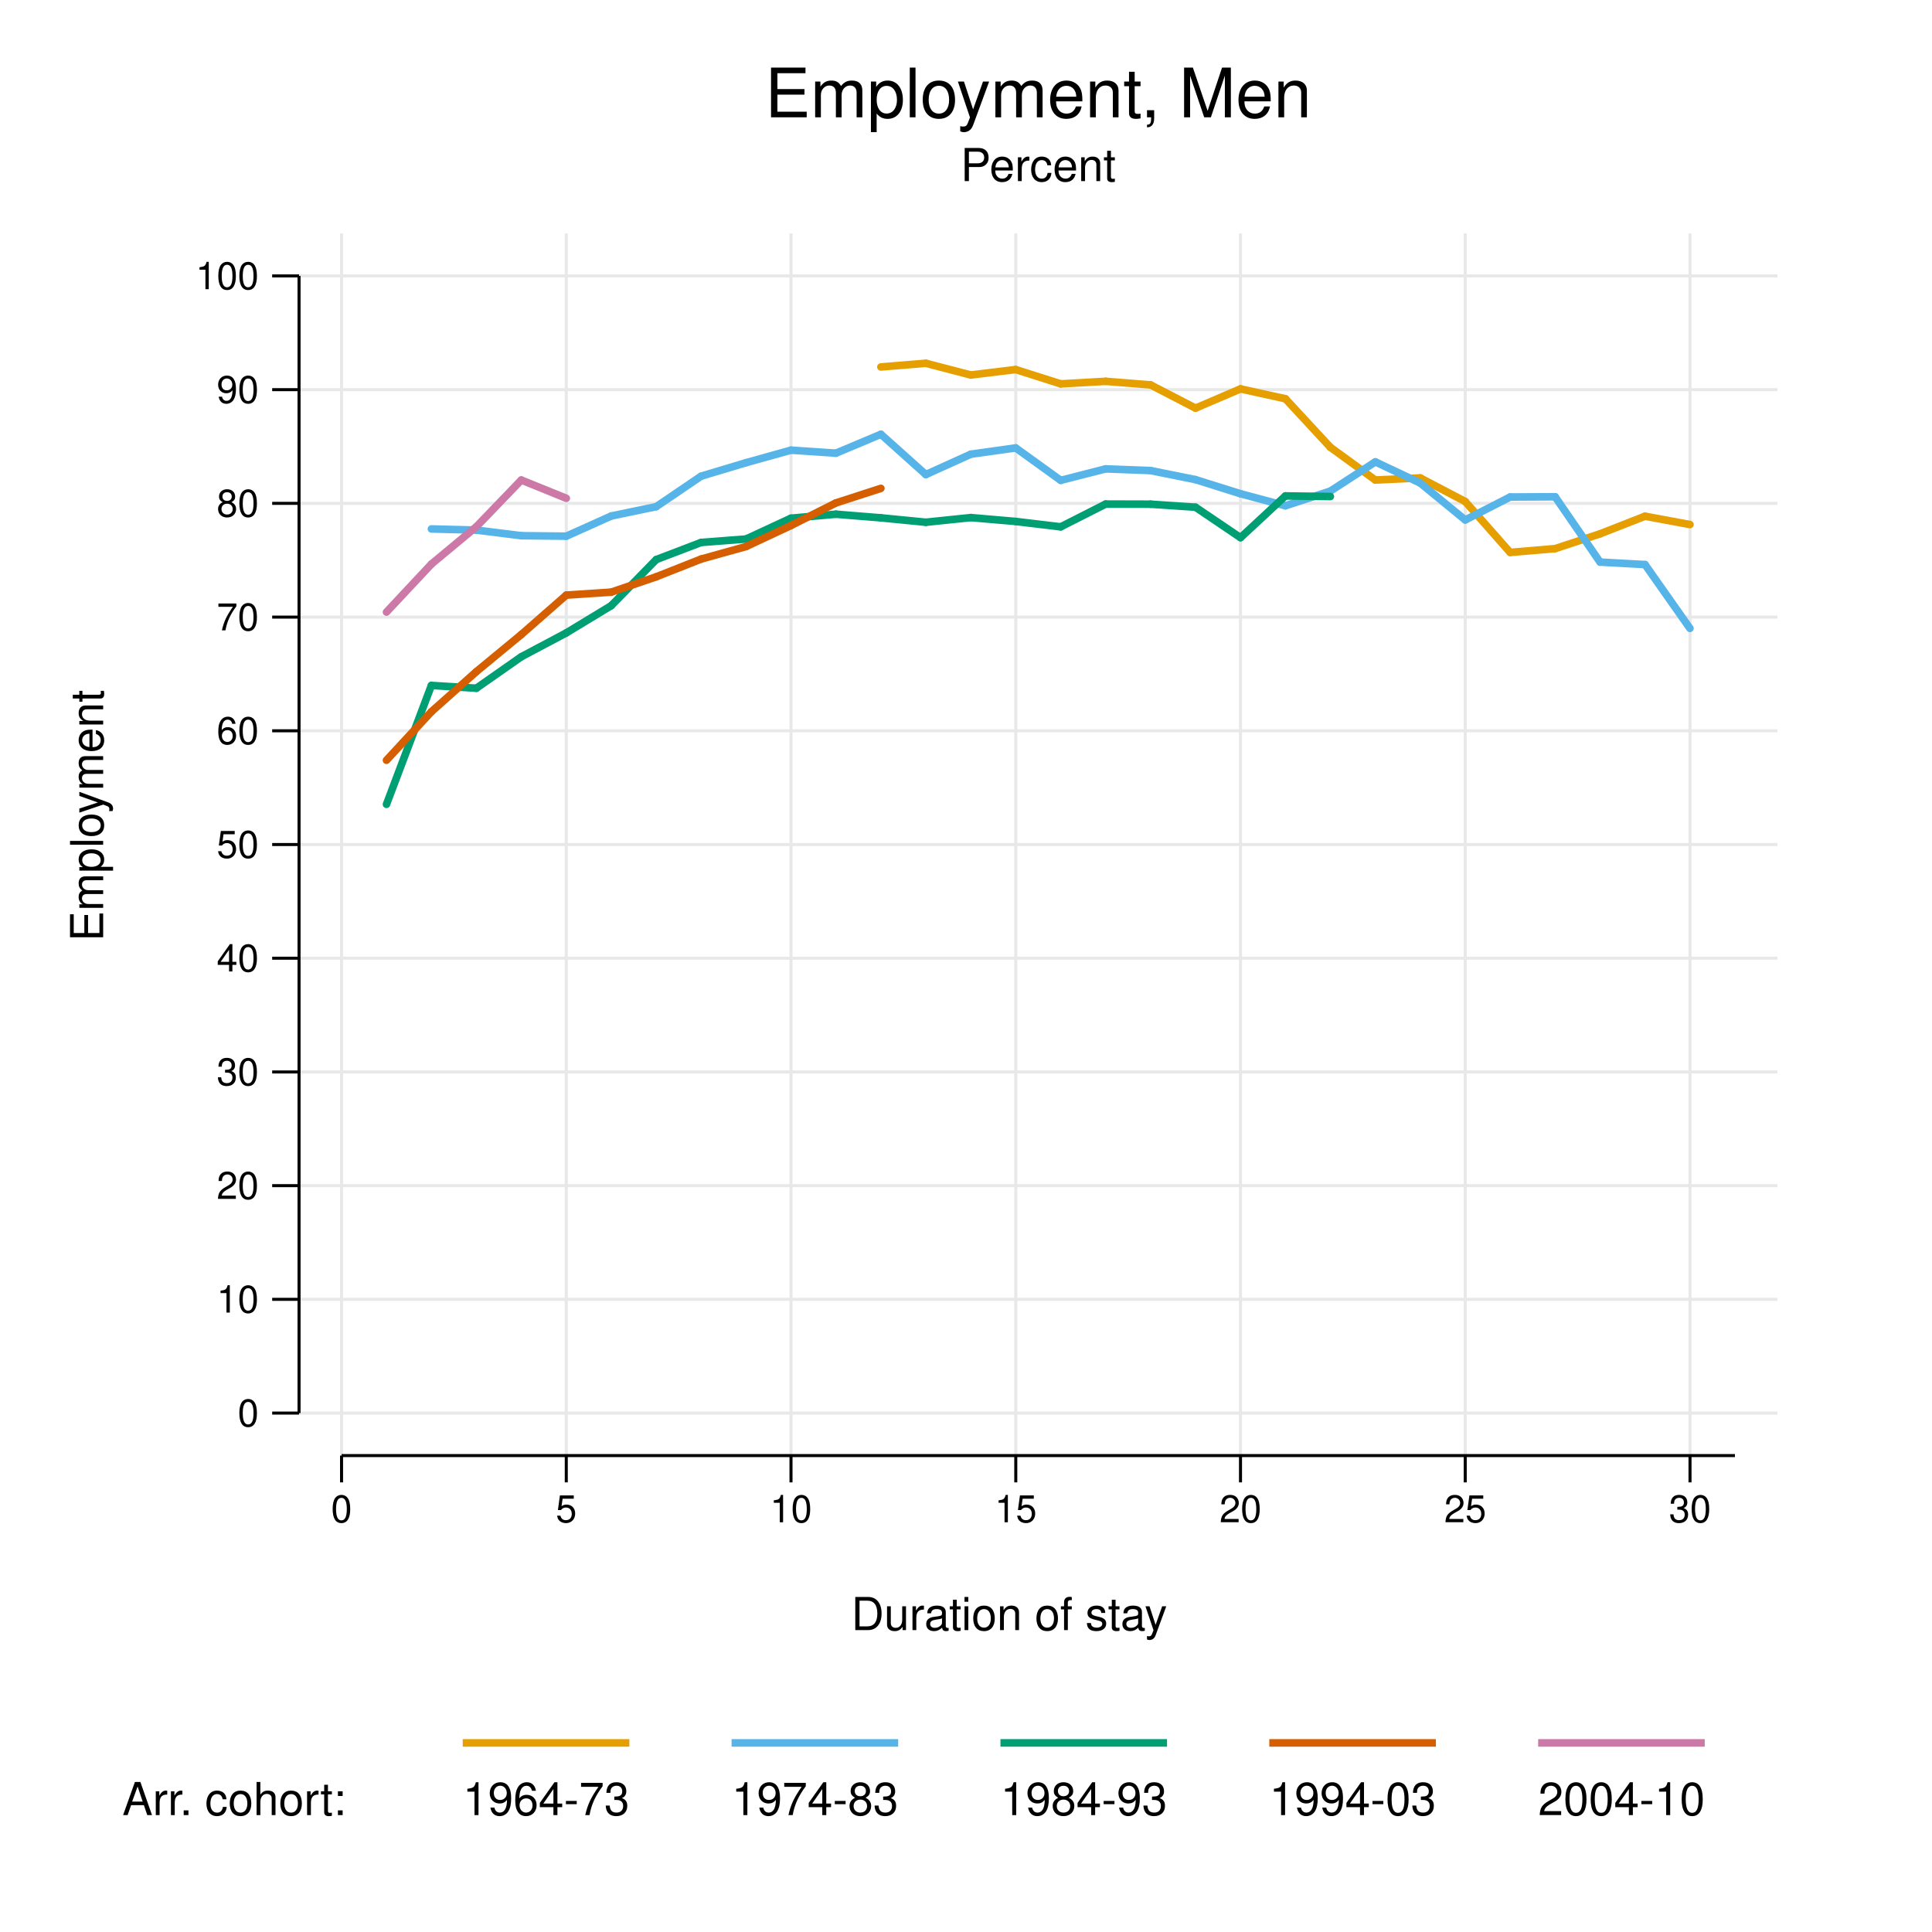
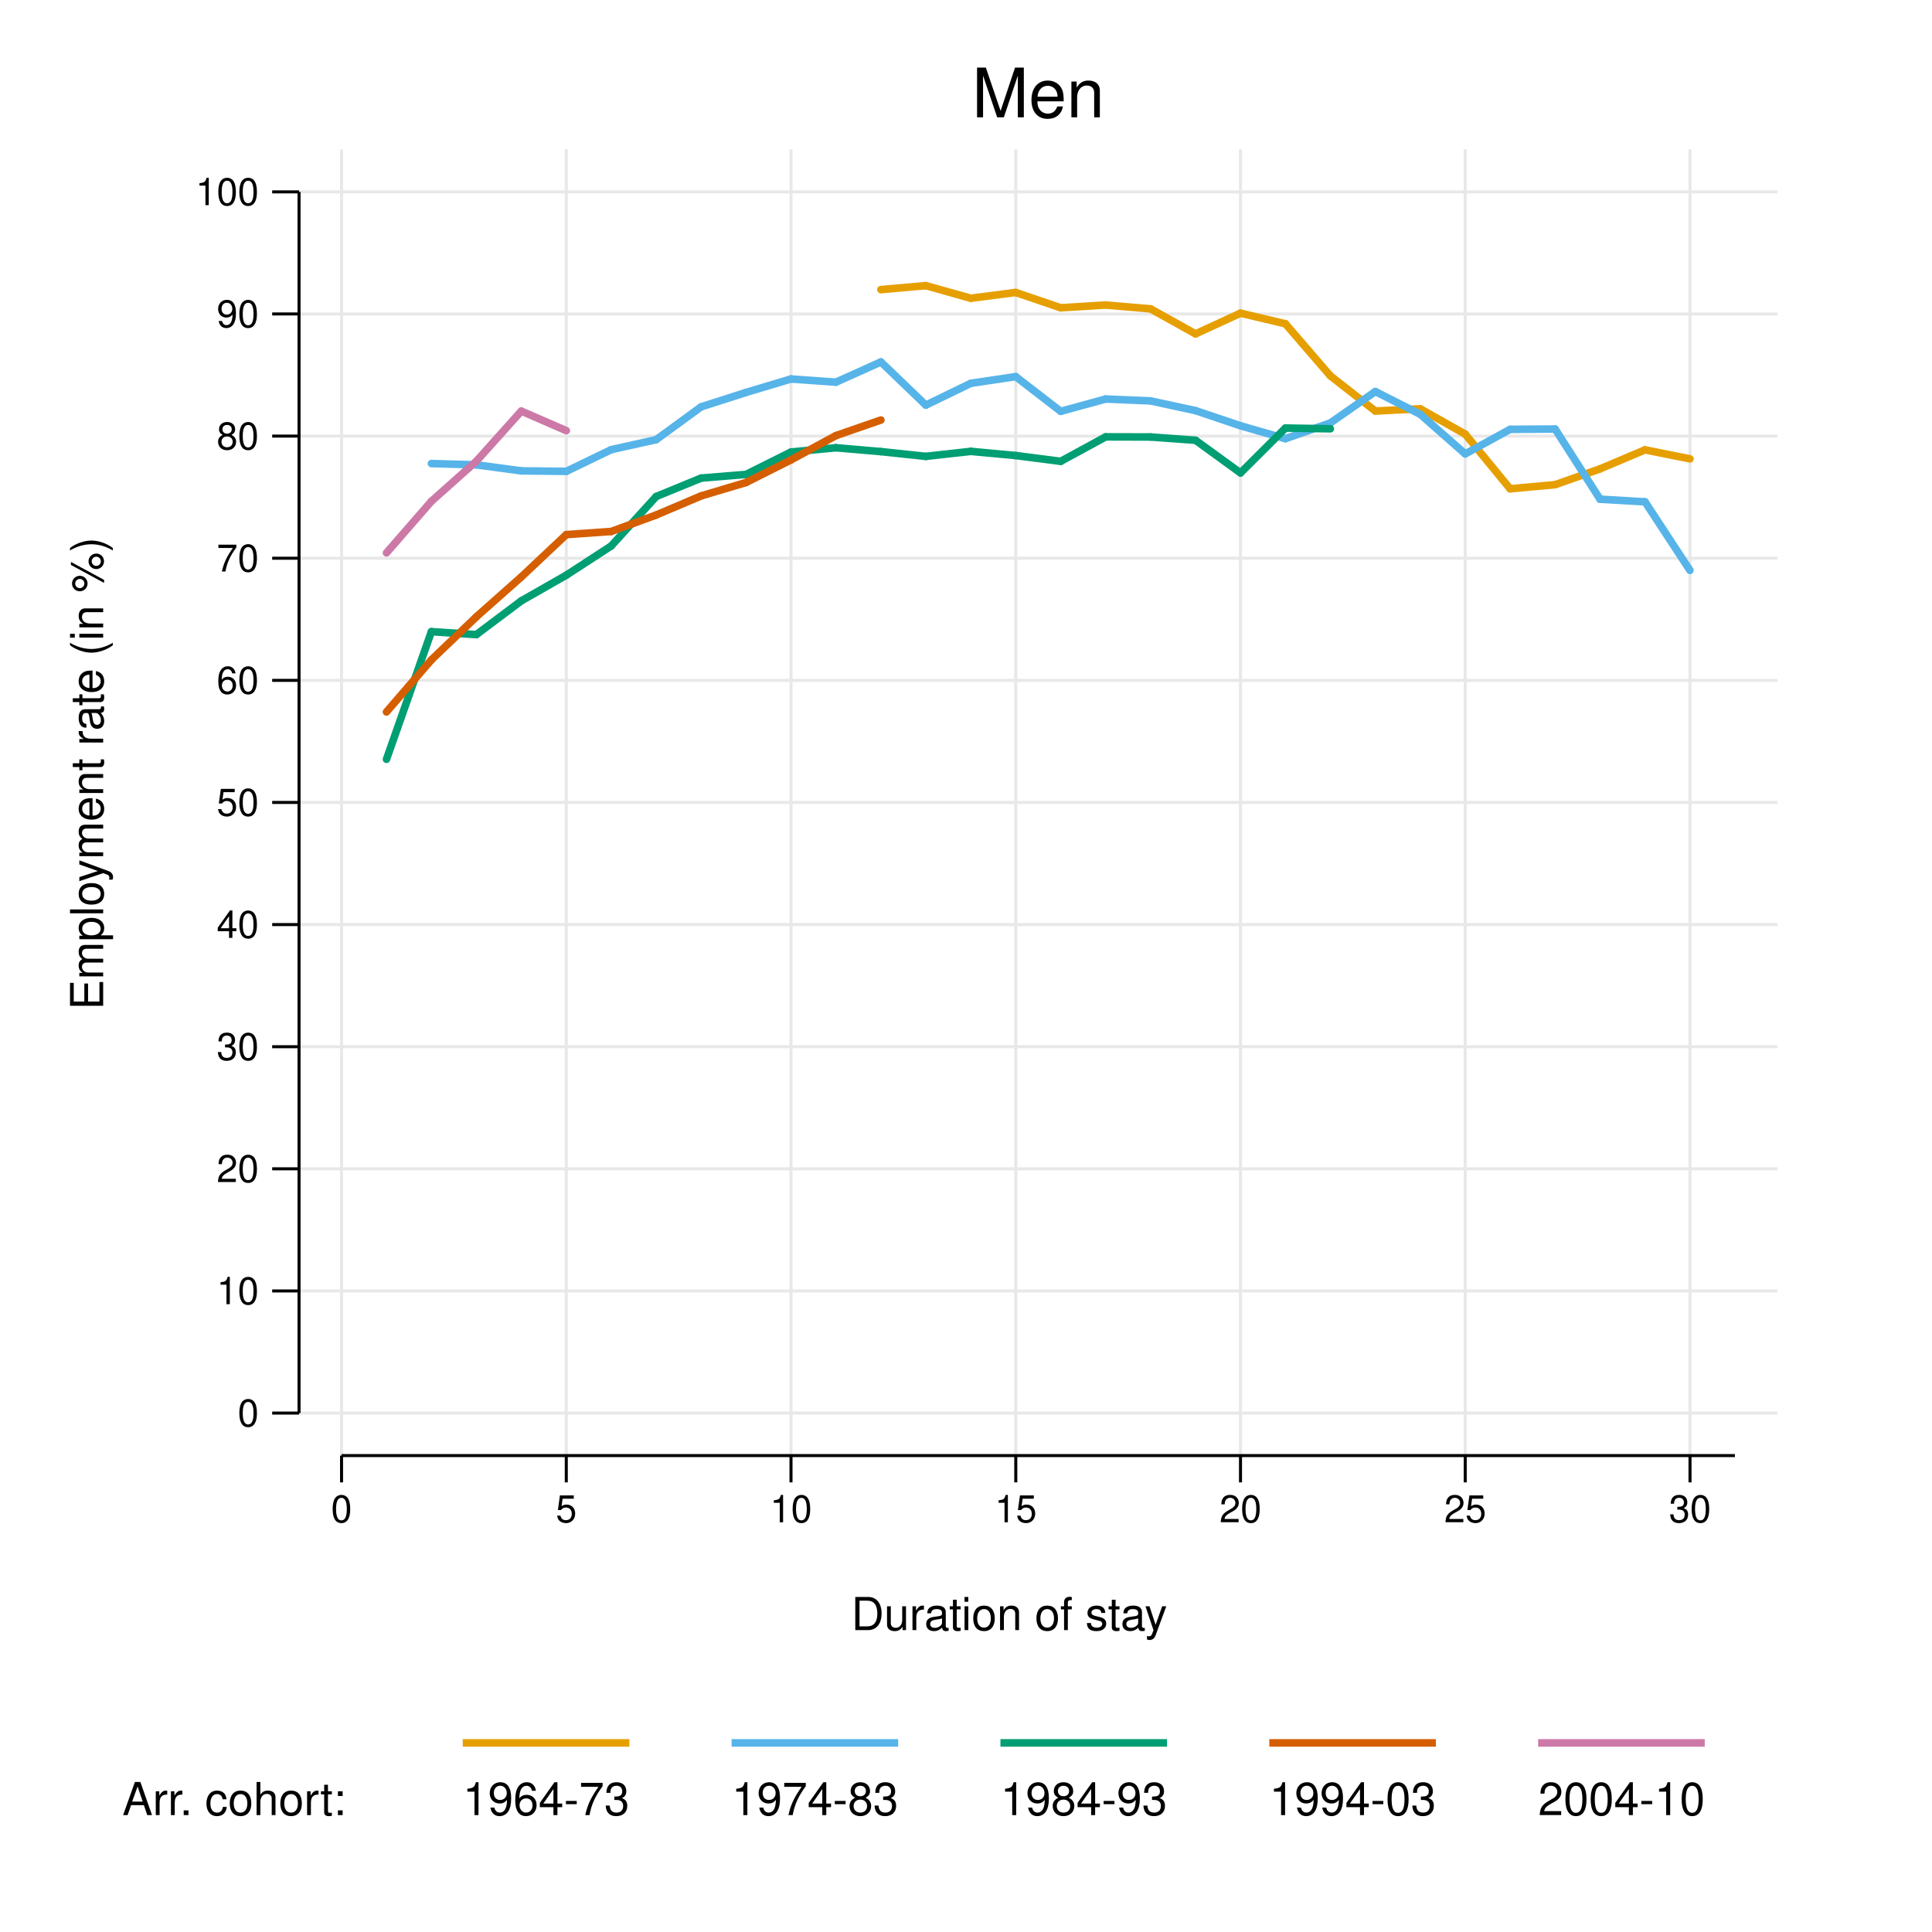
<svg xmlns="http://www.w3.org/2000/svg" version="1.1" width="3.54in" height="3.54in" viewBox="0 0 2551 2551">
  <rect x="0" y="0" width="2551" height="2551" style="fill:#FFFFFF;stroke:none" />
  <rect x="0.00" y="0.08" width="2551.00" height="2550.92" style="fill:#FFFFFF" />
  <rect x="2.55" y="2.63" width="2545.90" height="2545.82" style="fill:none;stroke:#FFFFFF;stroke-width:5.10" />
  <line x1="394.86" y1="1865.82" x2="2346.91" y2="1865.82" style="stroke:#E8E8E8;stroke-width:4.00" />
-   <line x1="394.86" y1="1715.63" x2="2346.91" y2="1715.63" style="stroke:#E8E8E8;stroke-width:4.00" />
-   <line x1="394.86" y1="1565.52" x2="2346.91" y2="1565.52" style="stroke:#E8E8E8;stroke-width:4.00" />
-   <line x1="394.86" y1="1415.41" x2="2346.91" y2="1415.41" style="stroke:#E8E8E8;stroke-width:4.00" />
-   <line x1="394.86" y1="1265.22" x2="2346.91" y2="1265.22" style="stroke:#E8E8E8;stroke-width:4.00" />
-   <line x1="394.86" y1="1115.11" x2="2346.91" y2="1115.11" style="stroke:#E8E8E8;stroke-width:4.00" />
-   <line x1="394.86" y1="964.92" x2="2346.91" y2="964.92" style="stroke:#E8E8E8;stroke-width:4.00" />
-   <line x1="394.86" y1="814.81" x2="2346.91" y2="814.81" style="stroke:#E8E8E8;stroke-width:4.00" />
-   <line x1="394.86" y1="664.62" x2="2346.91" y2="664.62" style="stroke:#E8E8E8;stroke-width:4.00" />
-   <line x1="394.86" y1="514.50" x2="2346.91" y2="514.50" style="stroke:#E8E8E8;stroke-width:4.00" />
-   <line x1="394.86" y1="364.31" x2="2346.91" y2="364.31" style="stroke:#E8E8E8;stroke-width:4.00" />
-   <line x1="450.98" y1="1921.94" x2="450.98" y2="308.19" style="stroke:#E8E8E8;stroke-width:4.00" />
-   <line x1="747.71" y1="1921.94" x2="747.71" y2="308.19" style="stroke:#E8E8E8;stroke-width:4.00" />
-   <line x1="1044.43" y1="1921.94" x2="1044.43" y2="308.19" style="stroke:#E8E8E8;stroke-width:4.00" />
-   <line x1="1341.23" y1="1921.94" x2="1341.23" y2="308.19" style="stroke:#E8E8E8;stroke-width:4.00" />
-   <line x1="1637.95" y1="1921.94" x2="1637.95" y2="308.19" style="stroke:#E8E8E8;stroke-width:4.00" />
-   <line x1="1934.68" y1="1921.94" x2="1934.68" y2="308.19" style="stroke:#E8E8E8;stroke-width:4.00" />
-   <line x1="2231.48" y1="1921.94" x2="2231.48" y2="308.19" style="stroke:#E8E8E8;stroke-width:4.00" />
-   <line x1="1163.13" y1="484.53" x2="1222.45" y2="479.67" stroke-linecap="round" style="stroke:#E69F00;stroke-width:10.00" />
-   <line x1="1222.45" y1="479.67" x2="1281.84" y2="495.13" stroke-linecap="round" style="stroke:#E69F00;stroke-width:10.00" />
-   <line x1="1281.84" y1="495.13" x2="1341.15" y2="487.96" stroke-linecap="round" style="stroke:#E69F00;stroke-width:10.00" />
-   <line x1="1341.15" y1="487.96" x2="1400.54" y2="506.85" stroke-linecap="round" style="stroke:#E69F00;stroke-width:10.00" />
-   <line x1="1400.54" y1="506.85" x2="1459.86" y2="503.50" stroke-linecap="round" style="stroke:#E69F00;stroke-width:10.00" />
-   <line x1="1459.86" y1="503.50" x2="1519.25" y2="508.21" stroke-linecap="round" style="stroke:#E69F00;stroke-width:10.00" />
-   <line x1="1519.25" y1="508.21" x2="1578.56" y2="538.90" stroke-linecap="round" style="stroke:#E69F00;stroke-width:10.00" />
-   <line x1="1578.56" y1="538.90" x2="1637.95" y2="513.47" stroke-linecap="round" style="stroke:#E69F00;stroke-width:10.00" />
-   <line x1="1637.95" y1="513.47" x2="1697.27" y2="526.54" stroke-linecap="round" style="stroke:#E69F00;stroke-width:10.00" />
-   <line x1="1697.27" y1="526.54" x2="1756.58" y2="590.56" stroke-linecap="round" style="stroke:#E69F00;stroke-width:10.00" />
-   <line x1="1756.58" y1="590.56" x2="1815.97" y2="633.84" stroke-linecap="round" style="stroke:#E69F00;stroke-width:10.00" />
-   <line x1="1815.97" y1="633.84" x2="1875.28" y2="631.05" stroke-linecap="round" style="stroke:#E69F00;stroke-width:10.00" />
-   <line x1="1875.28" y1="631.05" x2="1934.68" y2="662.22" stroke-linecap="round" style="stroke:#E69F00;stroke-width:10.00" />
-   <line x1="1934.68" y1="662.22" x2="1993.99" y2="729.43" stroke-linecap="round" style="stroke:#E69F00;stroke-width:10.00" />
-   <line x1="1993.99" y1="729.43" x2="2053.38" y2="724.40" stroke-linecap="round" style="stroke:#E69F00;stroke-width:10.00" />
-   <line x1="2053.38" y1="724.40" x2="2112.69" y2="704.87" stroke-linecap="round" style="stroke:#E69F00;stroke-width:10.00" />
-   <line x1="2112.69" y1="704.87" x2="2172.08" y2="681.60" stroke-linecap="round" style="stroke:#E69F00;stroke-width:10.00" />
-   <line x1="2172.08" y1="681.60" x2="2231.40" y2="692.60" stroke-linecap="round" style="stroke:#E69F00;stroke-width:10.00" />
-   <line x1="569.61" y1="698.42" x2="629.00" y2="699.93" stroke-linecap="round" style="stroke:#56B4E9;stroke-width:10.00" />
-   <line x1="629.00" y1="699.93" x2="688.31" y2="707.34" stroke-linecap="round" style="stroke:#56B4E9;stroke-width:10.00" />
-   <line x1="688.31" y1="707.34" x2="747.71" y2="707.98" stroke-linecap="round" style="stroke:#56B4E9;stroke-width:10.00" />
-   <line x1="747.71" y1="707.98" x2="807.02" y2="681.36" stroke-linecap="round" style="stroke:#56B4E9;stroke-width:10.00" />
-   <line x1="807.02" y1="681.36" x2="866.41" y2="669.00" stroke-linecap="round" style="stroke:#56B4E9;stroke-width:10.00" />
-   <line x1="866.41" y1="669.00" x2="925.72" y2="628.74" stroke-linecap="round" style="stroke:#56B4E9;stroke-width:10.00" />
-   <line x1="925.72" y1="628.74" x2="985.04" y2="610.96" stroke-linecap="round" style="stroke:#56B4E9;stroke-width:10.00" />
-   <line x1="985.04" y1="610.96" x2="1044.43" y2="594.38" stroke-linecap="round" style="stroke:#56B4E9;stroke-width:10.00" />
-   <line x1="1044.43" y1="594.38" x2="1103.74" y2="598.37" stroke-linecap="round" style="stroke:#56B4E9;stroke-width:10.00" />
-   <line x1="1103.74" y1="598.37" x2="1163.13" y2="573.42" stroke-linecap="round" style="stroke:#56B4E9;stroke-width:10.00" />
-   <line x1="1163.13" y1="573.42" x2="1222.45" y2="626.59" stroke-linecap="round" style="stroke:#56B4E9;stroke-width:10.00" />
-   <line x1="1222.45" y1="626.59" x2="1281.84" y2="599.72" stroke-linecap="round" style="stroke:#56B4E9;stroke-width:10.00" />
-   <line x1="1281.84" y1="599.72" x2="1341.15" y2="591.43" stroke-linecap="round" style="stroke:#56B4E9;stroke-width:10.00" />
-   <line x1="1341.15" y1="591.43" x2="1400.54" y2="634.24" stroke-linecap="round" style="stroke:#56B4E9;stroke-width:10.00" />
-   <line x1="1400.54" y1="634.24" x2="1459.86" y2="619.10" stroke-linecap="round" style="stroke:#56B4E9;stroke-width:10.00" />
-   <line x1="1459.86" y1="619.10" x2="1519.25" y2="621.33" stroke-linecap="round" style="stroke:#56B4E9;stroke-width:10.00" />
-   <line x1="1519.25" y1="621.33" x2="1578.56" y2="633.29" stroke-linecap="round" style="stroke:#56B4E9;stroke-width:10.00" />
-   <line x1="1578.56" y1="633.29" x2="1637.95" y2="651.94" stroke-linecap="round" style="stroke:#56B4E9;stroke-width:10.00" />
-   <line x1="1637.95" y1="651.94" x2="1697.27" y2="667.80" stroke-linecap="round" style="stroke:#56B4E9;stroke-width:10.00" />
-   <line x1="1697.27" y1="667.80" x2="1756.58" y2="648.43" stroke-linecap="round" style="stroke:#56B4E9;stroke-width:10.00" />
-   <line x1="1756.58" y1="648.43" x2="1815.97" y2="609.85" stroke-linecap="round" style="stroke:#56B4E9;stroke-width:10.00" />
-   <line x1="1815.97" y1="609.85" x2="1875.28" y2="637.83" stroke-linecap="round" style="stroke:#56B4E9;stroke-width:10.00" />
-   <line x1="1875.28" y1="637.83" x2="1934.68" y2="686.54" stroke-linecap="round" style="stroke:#56B4E9;stroke-width:10.00" />
-   <line x1="1934.68" y1="686.54" x2="1993.99" y2="656.24" stroke-linecap="round" style="stroke:#56B4E9;stroke-width:10.00" />
-   <line x1="1993.99" y1="656.24" x2="2053.38" y2="655.93" stroke-linecap="round" style="stroke:#56B4E9;stroke-width:10.00" />
-   <line x1="2053.38" y1="655.93" x2="2112.69" y2="742.18" stroke-linecap="round" style="stroke:#56B4E9;stroke-width:10.00" />
-   <line x1="2112.69" y1="742.18" x2="2172.08" y2="745.45" stroke-linecap="round" style="stroke:#56B4E9;stroke-width:10.00" />
-   <line x1="2172.08" y1="745.45" x2="2231.40" y2="829.71" stroke-linecap="round" style="stroke:#56B4E9;stroke-width:10.00" />
-   <line x1="510.30" y1="1062.01" x2="569.61" y2="905.05" stroke-linecap="round" style="stroke:#009E73;stroke-width:10.00" />
-   <line x1="569.61" y1="905.05" x2="629.00" y2="908.71" stroke-linecap="round" style="stroke:#009E73;stroke-width:10.00" />
-   <line x1="629.00" y1="908.71" x2="688.31" y2="867.18" stroke-linecap="round" style="stroke:#009E73;stroke-width:10.00" />
-   <line x1="688.31" y1="867.18" x2="747.71" y2="835.69" stroke-linecap="round" style="stroke:#009E73;stroke-width:10.00" />
-   <line x1="747.71" y1="835.69" x2="807.02" y2="799.74" stroke-linecap="round" style="stroke:#009E73;stroke-width:10.00" />
-   <line x1="807.02" y1="799.74" x2="866.41" y2="738.91" stroke-linecap="round" style="stroke:#009E73;stroke-width:10.00" />
-   <line x1="866.41" y1="738.91" x2="925.72" y2="716.27" stroke-linecap="round" style="stroke:#009E73;stroke-width:10.00" />
-   <line x1="925.72" y1="716.27" x2="985.04" y2="711.73" stroke-linecap="round" style="stroke:#009E73;stroke-width:10.00" />
-   <line x1="985.04" y1="711.73" x2="1044.43" y2="684.23" stroke-linecap="round" style="stroke:#009E73;stroke-width:10.00" />
-   <line x1="1044.43" y1="684.23" x2="1103.74" y2="678.96" stroke-linecap="round" style="stroke:#009E73;stroke-width:10.00" />
-   <line x1="1103.74" y1="678.96" x2="1163.13" y2="683.75" stroke-linecap="round" style="stroke:#009E73;stroke-width:10.00" />
-   <line x1="1163.13" y1="683.75" x2="1222.45" y2="689.57" stroke-linecap="round" style="stroke:#009E73;stroke-width:10.00" />
-   <line x1="1222.45" y1="689.57" x2="1281.84" y2="683.43" stroke-linecap="round" style="stroke:#009E73;stroke-width:10.00" />
-   <line x1="1281.84" y1="683.43" x2="1341.15" y2="688.53" stroke-linecap="round" style="stroke:#009E73;stroke-width:10.00" />
-   <line x1="1341.15" y1="688.53" x2="1400.54" y2="695.63" stroke-linecap="round" style="stroke:#009E73;stroke-width:10.00" />
-   <line x1="1400.54" y1="695.63" x2="1459.86" y2="665.57" stroke-linecap="round" style="stroke:#009E73;stroke-width:10.00" />
-   <line x1="1459.86" y1="665.57" x2="1519.25" y2="665.73" stroke-linecap="round" style="stroke:#009E73;stroke-width:10.00" />
-   <line x1="1519.25" y1="665.73" x2="1578.56" y2="669.72" stroke-linecap="round" style="stroke:#009E73;stroke-width:10.00" />
-   <line x1="1578.56" y1="669.72" x2="1637.95" y2="709.90" stroke-linecap="round" style="stroke:#009E73;stroke-width:10.00" />
-   <line x1="1637.95" y1="709.90" x2="1697.27" y2="654.81" stroke-linecap="round" style="stroke:#009E73;stroke-width:10.00" />
-   <line x1="1697.27" y1="654.81" x2="1756.58" y2="655.61" stroke-linecap="round" style="stroke:#009E73;stroke-width:10.00" />
-   <line x1="510.30" y1="1003.82" x2="569.61" y2="939.72" stroke-linecap="round" style="stroke:#D55E00;stroke-width:10.00" />
-   <line x1="569.61" y1="939.72" x2="629.00" y2="886.79" stroke-linecap="round" style="stroke:#D55E00;stroke-width:10.00" />
-   <line x1="629.00" y1="886.79" x2="688.31" y2="837.84" stroke-linecap="round" style="stroke:#D55E00;stroke-width:10.00" />
-   <line x1="688.31" y1="837.84" x2="747.71" y2="785.79" stroke-linecap="round" style="stroke:#D55E00;stroke-width:10.00" />
-   <line x1="747.71" y1="785.79" x2="807.02" y2="781.88" stroke-linecap="round" style="stroke:#D55E00;stroke-width:10.00" />
-   <line x1="807.02" y1="781.88" x2="866.41" y2="761.63" stroke-linecap="round" style="stroke:#D55E00;stroke-width:10.00" />
-   <line x1="866.41" y1="761.63" x2="925.72" y2="738.20" stroke-linecap="round" style="stroke:#D55E00;stroke-width:10.00" />
-   <line x1="925.72" y1="738.20" x2="985.04" y2="721.69" stroke-linecap="round" style="stroke:#D55E00;stroke-width:10.00" />
-   <line x1="985.04" y1="721.69" x2="1044.43" y2="693.87" stroke-linecap="round" style="stroke:#D55E00;stroke-width:10.00" />
-   <line x1="1044.43" y1="693.87" x2="1103.74" y2="664.06" stroke-linecap="round" style="stroke:#D55E00;stroke-width:10.00" />
-   <line x1="1103.74" y1="664.06" x2="1163.13" y2="644.84" stroke-linecap="round" style="stroke:#D55E00;stroke-width:10.00" />
-   <line x1="510.30" y1="808.19" x2="569.61" y2="744.81" stroke-linecap="round" style="stroke:#CC79A7;stroke-width:10.00" />
-   <line x1="569.61" y1="744.81" x2="629.00" y2="695.47" stroke-linecap="round" style="stroke:#CC79A7;stroke-width:10.00" />
-   <line x1="629.00" y1="695.47" x2="688.31" y2="633.84" stroke-linecap="round" style="stroke:#CC79A7;stroke-width:10.00" />
-   <line x1="688.31" y1="633.84" x2="747.71" y2="657.92" stroke-linecap="round" style="stroke:#CC79A7;stroke-width:10.00" />
+   <line x1="394.86" y1="1704.55" x2="2346.91" y2="1704.55" style="stroke:#E8E8E8;stroke-width:4.00" />
+   <line x1="394.86" y1="1543.28" x2="2346.91" y2="1543.28" style="stroke:#E8E8E8;stroke-width:4.00" />
+   <line x1="394.86" y1="1382.08" x2="2346.91" y2="1382.08" style="stroke:#E8E8E8;stroke-width:4.00" />
+   <line x1="394.86" y1="1220.81" x2="2346.91" y2="1220.81" style="stroke:#E8E8E8;stroke-width:4.00" />
+   <line x1="394.86" y1="1059.54" x2="2346.91" y2="1059.54" style="stroke:#E8E8E8;stroke-width:4.00" />
+   <line x1="394.86" y1="898.35" x2="2346.91" y2="898.35" style="stroke:#E8E8E8;stroke-width:4.00" />
+   <line x1="394.86" y1="737.08" x2="2346.91" y2="737.08" style="stroke:#E8E8E8;stroke-width:4.00" />
+   <line x1="394.86" y1="575.81" x2="2346.91" y2="575.81" style="stroke:#E8E8E8;stroke-width:4.00" />
+   <line x1="394.86" y1="414.54" x2="2346.91" y2="414.54" style="stroke:#E8E8E8;stroke-width:4.00" />
+   <line x1="394.86" y1="253.35" x2="2346.91" y2="253.35" style="stroke:#E8E8E8;stroke-width:4.00" />
+   <line x1="450.98" y1="1921.94" x2="450.98" y2="197.22" style="stroke:#E8E8E8;stroke-width:4.00" />
+   <line x1="747.71" y1="1921.94" x2="747.71" y2="197.22" style="stroke:#E8E8E8;stroke-width:4.00" />
+   <line x1="1044.43" y1="1921.94" x2="1044.43" y2="197.22" style="stroke:#E8E8E8;stroke-width:4.00" />
+   <line x1="1341.23" y1="1921.94" x2="1341.23" y2="197.22" style="stroke:#E8E8E8;stroke-width:4.00" />
+   <line x1="1637.95" y1="1921.94" x2="1637.95" y2="197.22" style="stroke:#E8E8E8;stroke-width:4.00" />
+   <line x1="1934.68" y1="1921.94" x2="1934.68" y2="197.22" style="stroke:#E8E8E8;stroke-width:4.00" />
+   <line x1="2231.48" y1="1921.94" x2="2231.48" y2="197.22" style="stroke:#E8E8E8;stroke-width:4.00" />
+   <line x1="1163.13" y1="382.41" x2="1222.45" y2="377.15" stroke-linecap="round" style="stroke:#E69F00;stroke-width:10.00" />
+   <line x1="1222.45" y1="377.15" x2="1281.84" y2="393.81" stroke-linecap="round" style="stroke:#E69F00;stroke-width:10.00" />
+   <line x1="1281.84" y1="393.81" x2="1341.15" y2="386.16" stroke-linecap="round" style="stroke:#E69F00;stroke-width:10.00" />
+   <line x1="1341.15" y1="386.16" x2="1400.54" y2="406.41" stroke-linecap="round" style="stroke:#E69F00;stroke-width:10.00" />
+   <line x1="1400.54" y1="406.41" x2="1459.86" y2="402.74" stroke-linecap="round" style="stroke:#E69F00;stroke-width:10.00" />
+   <line x1="1459.86" y1="402.74" x2="1519.25" y2="407.84" stroke-linecap="round" style="stroke:#E69F00;stroke-width:10.00" />
+   <line x1="1519.25" y1="407.84" x2="1578.56" y2="440.84" stroke-linecap="round" style="stroke:#E69F00;stroke-width:10.00" />
+   <line x1="1578.56" y1="440.84" x2="1637.95" y2="413.50" stroke-linecap="round" style="stroke:#E69F00;stroke-width:10.00" />
+   <line x1="1637.95" y1="413.50" x2="1697.27" y2="427.53" stroke-linecap="round" style="stroke:#E69F00;stroke-width:10.00" />
+   <line x1="1697.27" y1="427.53" x2="1756.58" y2="496.25" stroke-linecap="round" style="stroke:#E69F00;stroke-width:10.00" />
+   <line x1="1756.58" y1="496.25" x2="1815.97" y2="542.73" stroke-linecap="round" style="stroke:#E69F00;stroke-width:10.00" />
+   <line x1="1815.97" y1="542.73" x2="1875.28" y2="539.78" stroke-linecap="round" style="stroke:#E69F00;stroke-width:10.00" />
+   <line x1="1875.28" y1="539.78" x2="1934.68" y2="573.26" stroke-linecap="round" style="stroke:#E69F00;stroke-width:10.00" />
+   <line x1="1934.68" y1="573.26" x2="1993.99" y2="645.40" stroke-linecap="round" style="stroke:#E69F00;stroke-width:10.00" />
+   <line x1="1993.99" y1="645.40" x2="2053.38" y2="639.98" stroke-linecap="round" style="stroke:#E69F00;stroke-width:10.00" />
+   <line x1="2053.38" y1="639.98" x2="2112.69" y2="619.10" stroke-linecap="round" style="stroke:#E69F00;stroke-width:10.00" />
+   <line x1="2112.69" y1="619.10" x2="2172.08" y2="593.98" stroke-linecap="round" style="stroke:#E69F00;stroke-width:10.00" />
+   <line x1="2172.08" y1="593.98" x2="2231.40" y2="605.86" stroke-linecap="round" style="stroke:#E69F00;stroke-width:10.00" />
+   <line x1="569.61" y1="612.08" x2="629.00" y2="613.75" stroke-linecap="round" style="stroke:#56B4E9;stroke-width:10.00" />
+   <line x1="629.00" y1="613.75" x2="688.31" y2="621.73" stroke-linecap="round" style="stroke:#56B4E9;stroke-width:10.00" />
+   <line x1="688.31" y1="621.73" x2="747.71" y2="622.36" stroke-linecap="round" style="stroke:#56B4E9;stroke-width:10.00" />
+   <line x1="747.71" y1="622.36" x2="807.02" y2="593.75" stroke-linecap="round" style="stroke:#56B4E9;stroke-width:10.00" />
+   <line x1="807.02" y1="593.75" x2="866.41" y2="580.51" stroke-linecap="round" style="stroke:#56B4E9;stroke-width:10.00" />
+   <line x1="866.41" y1="580.51" x2="925.72" y2="537.22" stroke-linecap="round" style="stroke:#56B4E9;stroke-width:10.00" />
+   <line x1="925.72" y1="537.22" x2="985.04" y2="518.17" stroke-linecap="round" style="stroke:#56B4E9;stroke-width:10.00" />
+   <line x1="985.04" y1="518.17" x2="1044.43" y2="500.39" stroke-linecap="round" style="stroke:#56B4E9;stroke-width:10.00" />
+   <line x1="1044.43" y1="500.39" x2="1103.74" y2="504.62" stroke-linecap="round" style="stroke:#56B4E9;stroke-width:10.00" />
+   <line x1="1103.74" y1="504.62" x2="1163.13" y2="477.91" stroke-linecap="round" style="stroke:#56B4E9;stroke-width:10.00" />
+   <line x1="1163.13" y1="477.91" x2="1222.45" y2="534.91" stroke-linecap="round" style="stroke:#56B4E9;stroke-width:10.00" />
+   <line x1="1222.45" y1="534.91" x2="1281.84" y2="506.13" stroke-linecap="round" style="stroke:#56B4E9;stroke-width:10.00" />
+   <line x1="1281.84" y1="506.13" x2="1341.15" y2="497.29" stroke-linecap="round" style="stroke:#56B4E9;stroke-width:10.00" />
+   <line x1="1341.15" y1="497.29" x2="1400.54" y2="543.12" stroke-linecap="round" style="stroke:#56B4E9;stroke-width:10.00" />
+   <line x1="1400.54" y1="543.12" x2="1459.86" y2="526.86" stroke-linecap="round" style="stroke:#56B4E9;stroke-width:10.00" />
+   <line x1="1459.86" y1="526.86" x2="1519.25" y2="529.33" stroke-linecap="round" style="stroke:#56B4E9;stroke-width:10.00" />
+   <line x1="1519.25" y1="529.33" x2="1578.56" y2="542.17" stroke-linecap="round" style="stroke:#56B4E9;stroke-width:10.00" />
+   <line x1="1578.56" y1="542.17" x2="1637.95" y2="562.18" stroke-linecap="round" style="stroke:#56B4E9;stroke-width:10.00" />
+   <line x1="1637.95" y1="562.18" x2="1697.27" y2="579.24" stroke-linecap="round" style="stroke:#56B4E9;stroke-width:10.00" />
+   <line x1="1697.27" y1="579.24" x2="1756.58" y2="558.43" stroke-linecap="round" style="stroke:#56B4E9;stroke-width:10.00" />
+   <line x1="1756.58" y1="558.43" x2="1815.97" y2="516.98" stroke-linecap="round" style="stroke:#56B4E9;stroke-width:10.00" />
+   <line x1="1815.97" y1="516.98" x2="1875.28" y2="547.03" stroke-linecap="round" style="stroke:#56B4E9;stroke-width:10.00" />
+   <line x1="1875.28" y1="547.03" x2="1934.68" y2="599.33" stroke-linecap="round" style="stroke:#56B4E9;stroke-width:10.00" />
+   <line x1="1934.68" y1="599.33" x2="1993.99" y2="566.88" stroke-linecap="round" style="stroke:#56B4E9;stroke-width:10.00" />
+   <line x1="1993.99" y1="566.88" x2="2053.38" y2="566.48" stroke-linecap="round" style="stroke:#56B4E9;stroke-width:10.00" />
+   <line x1="2053.38" y1="566.48" x2="2112.69" y2="659.11" stroke-linecap="round" style="stroke:#56B4E9;stroke-width:10.00" />
+   <line x1="2112.69" y1="659.11" x2="2172.08" y2="662.62" stroke-linecap="round" style="stroke:#56B4E9;stroke-width:10.00" />
+   <line x1="2172.08" y1="662.62" x2="2231.40" y2="753.10" stroke-linecap="round" style="stroke:#56B4E9;stroke-width:10.00" />
+   <line x1="510.30" y1="1002.54" x2="569.61" y2="834.02" stroke-linecap="round" style="stroke:#009E73;stroke-width:10.00" />
+   <line x1="569.61" y1="834.02" x2="629.00" y2="837.92" stroke-linecap="round" style="stroke:#009E73;stroke-width:10.00" />
+   <line x1="629.00" y1="837.92" x2="688.31" y2="793.36" stroke-linecap="round" style="stroke:#009E73;stroke-width:10.00" />
+   <line x1="688.31" y1="793.36" x2="747.71" y2="759.48" stroke-linecap="round" style="stroke:#009E73;stroke-width:10.00" />
+   <line x1="747.71" y1="759.48" x2="807.02" y2="720.90" stroke-linecap="round" style="stroke:#009E73;stroke-width:10.00" />
+   <line x1="807.02" y1="720.90" x2="866.41" y2="655.61" stroke-linecap="round" style="stroke:#009E73;stroke-width:10.00" />
+   <line x1="866.41" y1="655.61" x2="925.72" y2="631.29" stroke-linecap="round" style="stroke:#009E73;stroke-width:10.00" />
+   <line x1="925.72" y1="631.29" x2="985.04" y2="626.43" stroke-linecap="round" style="stroke:#009E73;stroke-width:10.00" />
+   <line x1="985.04" y1="626.43" x2="1044.43" y2="596.85" stroke-linecap="round" style="stroke:#009E73;stroke-width:10.00" />
+   <line x1="1044.43" y1="596.85" x2="1103.74" y2="591.19" stroke-linecap="round" style="stroke:#009E73;stroke-width:10.00" />
+   <line x1="1103.74" y1="591.19" x2="1163.13" y2="596.30" stroke-linecap="round" style="stroke:#009E73;stroke-width:10.00" />
+   <line x1="1163.13" y1="596.30" x2="1222.45" y2="602.59" stroke-linecap="round" style="stroke:#009E73;stroke-width:10.00" />
+   <line x1="1222.45" y1="602.59" x2="1281.84" y2="595.98" stroke-linecap="round" style="stroke:#009E73;stroke-width:10.00" />
+   <line x1="1281.84" y1="595.98" x2="1341.15" y2="601.48" stroke-linecap="round" style="stroke:#009E73;stroke-width:10.00" />
+   <line x1="1341.15" y1="601.48" x2="1400.54" y2="609.13" stroke-linecap="round" style="stroke:#009E73;stroke-width:10.00" />
+   <line x1="1400.54" y1="609.13" x2="1459.86" y2="576.84" stroke-linecap="round" style="stroke:#009E73;stroke-width:10.00" />
+   <line x1="1459.86" y1="576.84" x2="1519.25" y2="577.00" stroke-linecap="round" style="stroke:#009E73;stroke-width:10.00" />
+   <line x1="1519.25" y1="577.00" x2="1578.56" y2="581.31" stroke-linecap="round" style="stroke:#009E73;stroke-width:10.00" />
+   <line x1="1578.56" y1="581.31" x2="1637.95" y2="624.44" stroke-linecap="round" style="stroke:#009E73;stroke-width:10.00" />
+   <line x1="1637.95" y1="624.44" x2="1697.27" y2="565.21" stroke-linecap="round" style="stroke:#009E73;stroke-width:10.00" />
+   <line x1="1697.27" y1="565.21" x2="1756.58" y2="566.16" stroke-linecap="round" style="stroke:#009E73;stroke-width:10.00" />
+   <line x1="510.30" y1="940.04" x2="569.61" y2="871.25" stroke-linecap="round" style="stroke:#D55E00;stroke-width:10.00" />
+   <line x1="569.61" y1="871.25" x2="629.00" y2="814.41" stroke-linecap="round" style="stroke:#D55E00;stroke-width:10.00" />
+   <line x1="629.00" y1="814.41" x2="688.31" y2="761.79" stroke-linecap="round" style="stroke:#D55E00;stroke-width:10.00" />
+   <line x1="688.31" y1="761.79" x2="747.71" y2="705.91" stroke-linecap="round" style="stroke:#D55E00;stroke-width:10.00" />
+   <line x1="747.71" y1="705.91" x2="807.02" y2="701.76" stroke-linecap="round" style="stroke:#D55E00;stroke-width:10.00" />
+   <line x1="807.02" y1="701.76" x2="866.41" y2="680.00" stroke-linecap="round" style="stroke:#D55E00;stroke-width:10.00" />
+   <line x1="866.41" y1="680.00" x2="925.72" y2="654.81" stroke-linecap="round" style="stroke:#D55E00;stroke-width:10.00" />
+   <line x1="925.72" y1="654.81" x2="985.04" y2="637.11" stroke-linecap="round" style="stroke:#D55E00;stroke-width:10.00" />
+   <line x1="985.04" y1="637.11" x2="1044.43" y2="607.22" stroke-linecap="round" style="stroke:#D55E00;stroke-width:10.00" />
+   <line x1="1044.43" y1="607.22" x2="1103.74" y2="575.17" stroke-linecap="round" style="stroke:#D55E00;stroke-width:10.00" />
+   <line x1="1103.74" y1="575.17" x2="1163.13" y2="554.60" stroke-linecap="round" style="stroke:#D55E00;stroke-width:10.00" />
+   <line x1="510.30" y1="729.98" x2="569.61" y2="661.90" stroke-linecap="round" style="stroke:#CC79A7;stroke-width:10.00" />
+   <line x1="569.61" y1="661.90" x2="629.00" y2="608.97" stroke-linecap="round" style="stroke:#CC79A7;stroke-width:10.00" />
+   <line x1="629.00" y1="608.97" x2="688.31" y2="542.80" stroke-linecap="round" style="stroke:#CC79A7;stroke-width:10.00" />
+   <line x1="688.31" y1="542.80" x2="747.71" y2="568.63" stroke-linecap="round" style="stroke:#CC79A7;stroke-width:10.00" />
  <line x1="394.86" y1="1865.82" x2="359.38" y2="1865.82" style="stroke:#000000;stroke-width:4.00" />
  <text x="341.69" y="1883.33" style="font-family:'Helvetica';font-size:49.99px;fill:#000000" text-anchor="end">0</text>
-   <line x1="394.86" y1="1715.63" x2="359.38" y2="1715.63" style="stroke:#000000;stroke-width:4.00" />
-   <text x="341.69" y="1733.14" style="font-family:'Helvetica';font-size:49.99px;fill:#000000" text-anchor="end">10</text>
-   <line x1="394.86" y1="1565.52" x2="359.38" y2="1565.52" style="stroke:#000000;stroke-width:4.00" />
-   <text x="341.69" y="1583.03" style="font-family:'Helvetica';font-size:49.99px;fill:#000000" text-anchor="end">20</text>
-   <line x1="394.86" y1="1415.41" x2="359.38" y2="1415.41" style="stroke:#000000;stroke-width:4.00" />
-   <text x="341.69" y="1432.92" style="font-family:'Helvetica';font-size:49.99px;fill:#000000" text-anchor="end">30</text>
-   <line x1="394.86" y1="1265.22" x2="359.38" y2="1265.22" style="stroke:#000000;stroke-width:4.00" />
-   <text x="341.69" y="1282.73" style="font-family:'Helvetica';font-size:49.99px;fill:#000000" text-anchor="end">40</text>
-   <line x1="394.86" y1="1115.11" x2="359.38" y2="1115.11" style="stroke:#000000;stroke-width:4.00" />
-   <text x="341.69" y="1132.62" style="font-family:'Helvetica';font-size:49.99px;fill:#000000" text-anchor="end">50</text>
-   <line x1="394.86" y1="964.92" x2="359.38" y2="964.92" style="stroke:#000000;stroke-width:4.00" />
-   <text x="341.69" y="982.43" style="font-family:'Helvetica';font-size:49.99px;fill:#000000" text-anchor="end">60</text>
-   <line x1="394.86" y1="814.81" x2="359.38" y2="814.81" style="stroke:#000000;stroke-width:4.00" />
-   <text x="341.69" y="832.32" style="font-family:'Helvetica';font-size:49.99px;fill:#000000" text-anchor="end">70</text>
-   <line x1="394.86" y1="664.62" x2="359.38" y2="664.62" style="stroke:#000000;stroke-width:4.00" />
-   <text x="341.69" y="682.13" style="font-family:'Helvetica';font-size:49.99px;fill:#000000" text-anchor="end">80</text>
-   <line x1="394.86" y1="514.50" x2="359.38" y2="514.50" style="stroke:#000000;stroke-width:4.00" />
-   <text x="341.69" y="532.02" style="font-family:'Helvetica';font-size:49.99px;fill:#000000" text-anchor="end">90</text>
-   <line x1="394.86" y1="364.31" x2="359.38" y2="364.31" style="stroke:#000000;stroke-width:4.00" />
-   <text x="341.69" y="381.83" style="font-family:'Helvetica';font-size:49.99px;fill:#000000" text-anchor="end">100</text>
-   <line x1="394.86" y1="1865.82" x2="394.86" y2="364.31" style="stroke:#000000;stroke-width:4.00" />
-   <text x="136.21" y="1076.84" style="font-family:'Helvetica';font-size:60.03px;fill:#000000" transform="rotate(-90 136.21,1076.84)" text-anchor="middle">Employment</text>
+   <line x1="394.86" y1="1704.55" x2="359.38" y2="1704.55" style="stroke:#000000;stroke-width:4.00" />
+   <text x="341.69" y="1722.06" style="font-family:'Helvetica';font-size:49.99px;fill:#000000" text-anchor="end">10</text>
+   <line x1="394.86" y1="1543.28" x2="359.38" y2="1543.28" style="stroke:#000000;stroke-width:4.00" />
+   <text x="341.69" y="1560.79" style="font-family:'Helvetica';font-size:49.99px;fill:#000000" text-anchor="end">20</text>
+   <line x1="394.86" y1="1382.08" x2="359.38" y2="1382.08" style="stroke:#000000;stroke-width:4.00" />
+   <text x="341.69" y="1399.60" style="font-family:'Helvetica';font-size:49.99px;fill:#000000" text-anchor="end">30</text>
+   <line x1="394.86" y1="1220.81" x2="359.38" y2="1220.81" style="stroke:#000000;stroke-width:4.00" />
+   <text x="341.69" y="1238.33" style="font-family:'Helvetica';font-size:49.99px;fill:#000000" text-anchor="end">40</text>
+   <line x1="394.86" y1="1059.54" x2="359.38" y2="1059.54" style="stroke:#000000;stroke-width:4.00" />
+   <text x="341.69" y="1077.06" style="font-family:'Helvetica';font-size:49.99px;fill:#000000" text-anchor="end">50</text>
+   <line x1="394.86" y1="898.35" x2="359.38" y2="898.35" style="stroke:#000000;stroke-width:4.00" />
+   <text x="341.69" y="915.86" style="font-family:'Helvetica';font-size:49.99px;fill:#000000" text-anchor="end">60</text>
+   <line x1="394.86" y1="737.08" x2="359.38" y2="737.08" style="stroke:#000000;stroke-width:4.00" />
+   <text x="341.69" y="754.59" style="font-family:'Helvetica';font-size:49.99px;fill:#000000" text-anchor="end">70</text>
+   <line x1="394.86" y1="575.81" x2="359.38" y2="575.81" style="stroke:#000000;stroke-width:4.00" />
+   <text x="341.69" y="593.32" style="font-family:'Helvetica';font-size:49.99px;fill:#000000" text-anchor="end">80</text>
+   <line x1="394.86" y1="414.54" x2="359.38" y2="414.54" style="stroke:#000000;stroke-width:4.00" />
+   <text x="341.69" y="432.05" style="font-family:'Helvetica';font-size:49.99px;fill:#000000" text-anchor="end">90</text>
+   <line x1="394.86" y1="253.35" x2="359.38" y2="253.35" style="stroke:#000000;stroke-width:4.00" />
+   <text x="341.69" y="270.86" style="font-family:'Helvetica';font-size:49.99px;fill:#000000" text-anchor="end">100</text>
+   <line x1="394.86" y1="1865.82" x2="394.86" y2="253.35" style="stroke:#000000;stroke-width:4.00" />
+   <text x="136.21" y="1021.28" style="font-family:'Helvetica';font-size:60.03px;fill:#000000" transform="rotate(-90 136.21,1021.28)" text-anchor="middle">Employment rate (in %)</text>
  <line x1="450.98" y1="1921.94" x2="450.98" y2="1957.33" style="stroke:#000000;stroke-width:4.00" />
  <text x="450.98" y="2009.98" style="font-family:'Helvetica';font-size:49.99px;fill:#000000" text-anchor="middle">0</text>
  <line x1="747.71" y1="1921.94" x2="747.71" y2="1957.33" style="stroke:#000000;stroke-width:4.00" />
  <text x="747.71" y="2009.98" style="font-family:'Helvetica';font-size:49.99px;fill:#000000" text-anchor="middle">5</text>
  <line x1="1044.43" y1="1921.94" x2="1044.43" y2="1957.33" style="stroke:#000000;stroke-width:4.00" />
  <text x="1044.43" y="2009.98" style="font-family:'Helvetica';font-size:49.99px;fill:#000000" text-anchor="middle">10</text>
  <line x1="1341.23" y1="1921.94" x2="1341.23" y2="1957.33" style="stroke:#000000;stroke-width:4.00" />
  <text x="1341.23" y="2009.98" style="font-family:'Helvetica';font-size:49.99px;fill:#000000" text-anchor="middle">15</text>
  <line x1="1637.95" y1="1921.94" x2="1637.95" y2="1957.33" style="stroke:#000000;stroke-width:4.00" />
  <text x="1637.95" y="2009.98" style="font-family:'Helvetica';font-size:49.99px;fill:#000000" text-anchor="middle">20</text>
  <line x1="1934.68" y1="1921.94" x2="1934.68" y2="1957.33" style="stroke:#000000;stroke-width:4.00" />
  <text x="1934.68" y="2009.98" style="font-family:'Helvetica';font-size:49.99px;fill:#000000" text-anchor="middle">25</text>
  <line x1="2231.48" y1="1921.94" x2="2231.48" y2="1957.33" style="stroke:#000000;stroke-width:4.00" />
  <text x="2231.48" y="2009.98" style="font-family:'Helvetica';font-size:49.99px;fill:#000000" text-anchor="middle">30</text>
  <line x1="450.98" y1="1921.94" x2="2290.79" y2="1921.94" style="stroke:#000000;stroke-width:4.00" />
  <text x="1332.62" y="2152.37" style="font-family:'Helvetica';font-size:60.03px;fill:#000000" text-anchor="middle">Duration of stay</text>
  <text x="161.52" y="2396.65" style="font-family:'Helvetica';font-size:60.03px;fill:#000000">Arr. cohort: </text>
  <text x="610.98" y="2396.65" style="font-family:'Helvetica';font-size:60.03px;fill:#000000">1964-73</text>
  <text x="965.98" y="2396.65" style="font-family:'Helvetica';font-size:60.03px;fill:#000000">1974-83</text>
  <text x="1320.98" y="2396.65" style="font-family:'Helvetica';font-size:60.03px;fill:#000000">1984-93</text>
  <text x="1675.98" y="2396.65" style="font-family:'Helvetica';font-size:60.03px;fill:#000000">1994-03</text>
  <text x="2030.98" y="2396.65" style="font-family:'Helvetica';font-size:60.03px;fill:#000000">2004-10</text>
  <line x1="610.98" y1="2301.32" x2="831.01" y2="2301.32" style="stroke:#E69F00;stroke-width:10.00" />
  <line x1="965.98" y1="2301.32" x2="1185.93" y2="2301.32" style="stroke:#56B4E9;stroke-width:10.00" />
  <line x1="1320.98" y1="2301.32" x2="1540.93" y2="2301.32" style="stroke:#009E73;stroke-width:10.00" />
  <line x1="1675.98" y1="2301.32" x2="1895.93" y2="2301.32" style="stroke:#D55E00;stroke-width:10.00" />
  <line x1="2030.98" y1="2301.32" x2="2250.93" y2="2301.32" style="stroke:#CC79A7;stroke-width:10.00" />
-   <text x="1370.89" y="239.12" style="font-family:'Helvetica';font-size:60.03px;fill:#000000" text-anchor="middle">Percent</text>
-   <text x="1370.89" y="154.88" style="font-family:'Helvetica';font-size:90.01px;fill:#000000" text-anchor="middle">Employment, Men</text>
+   <text x="1370.89" y="154.88" style="font-family:'Helvetica';font-size:90.01px;fill:#000000" text-anchor="middle">Men</text>
</svg>
